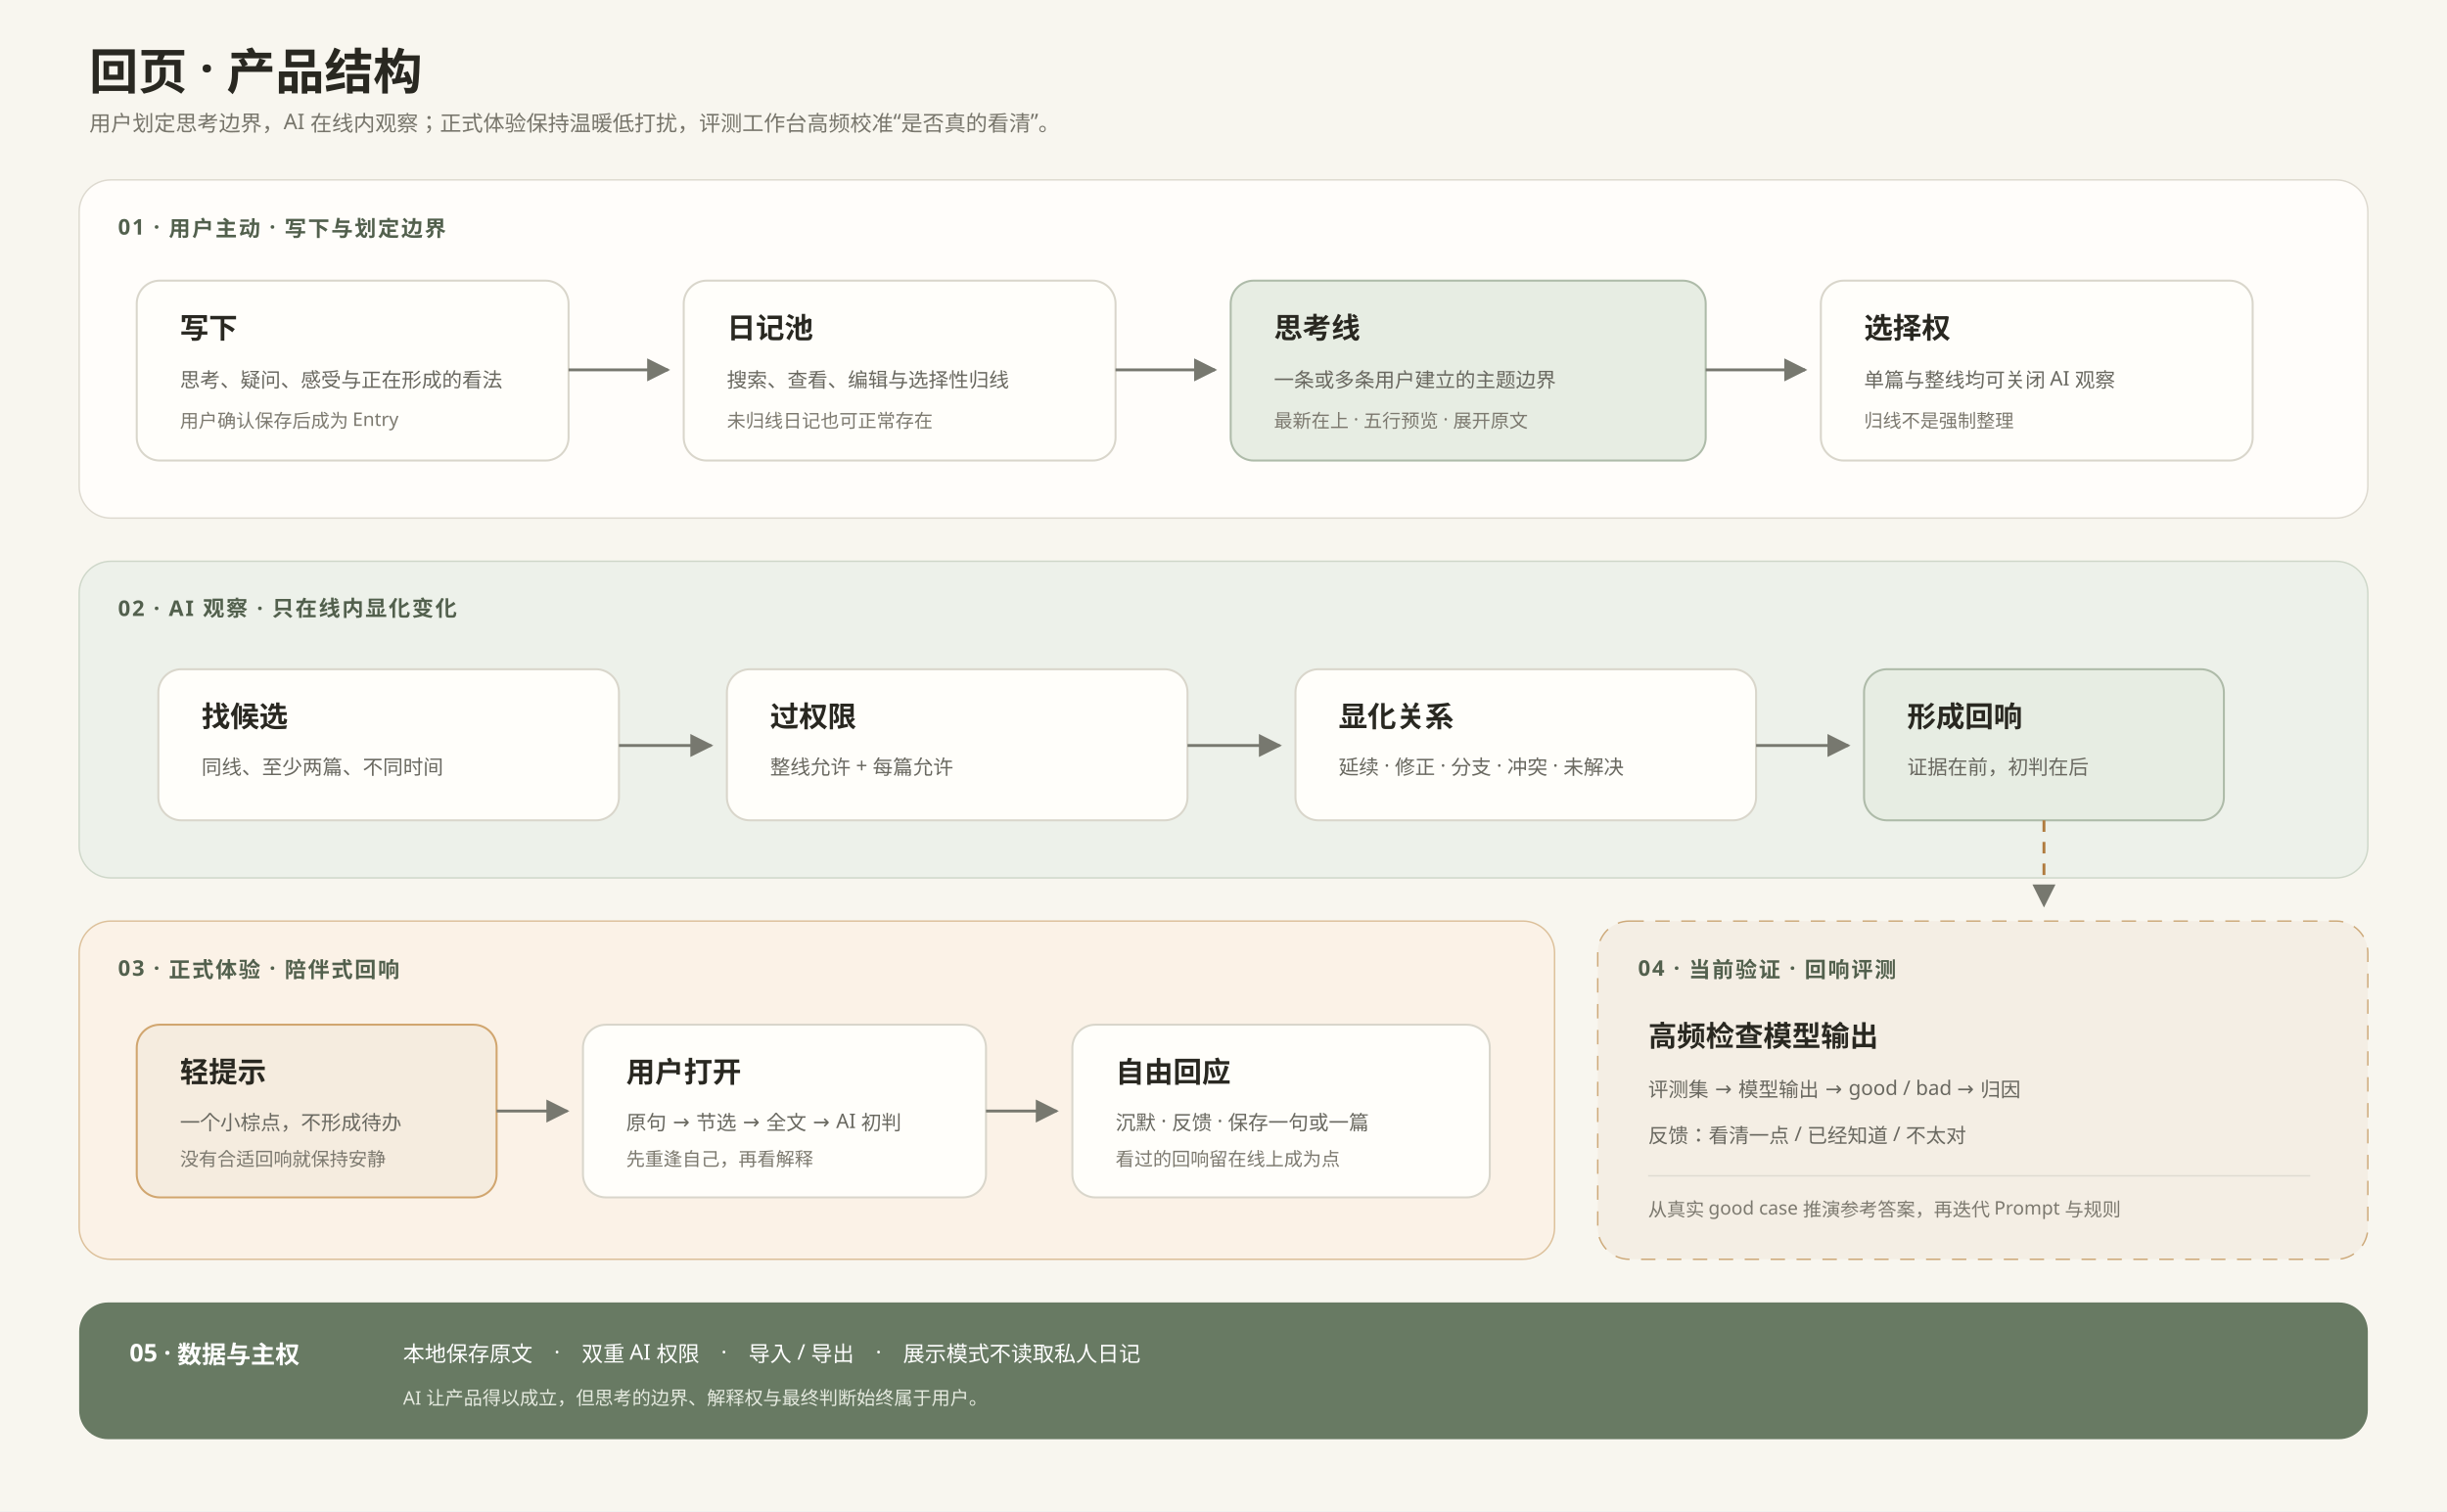
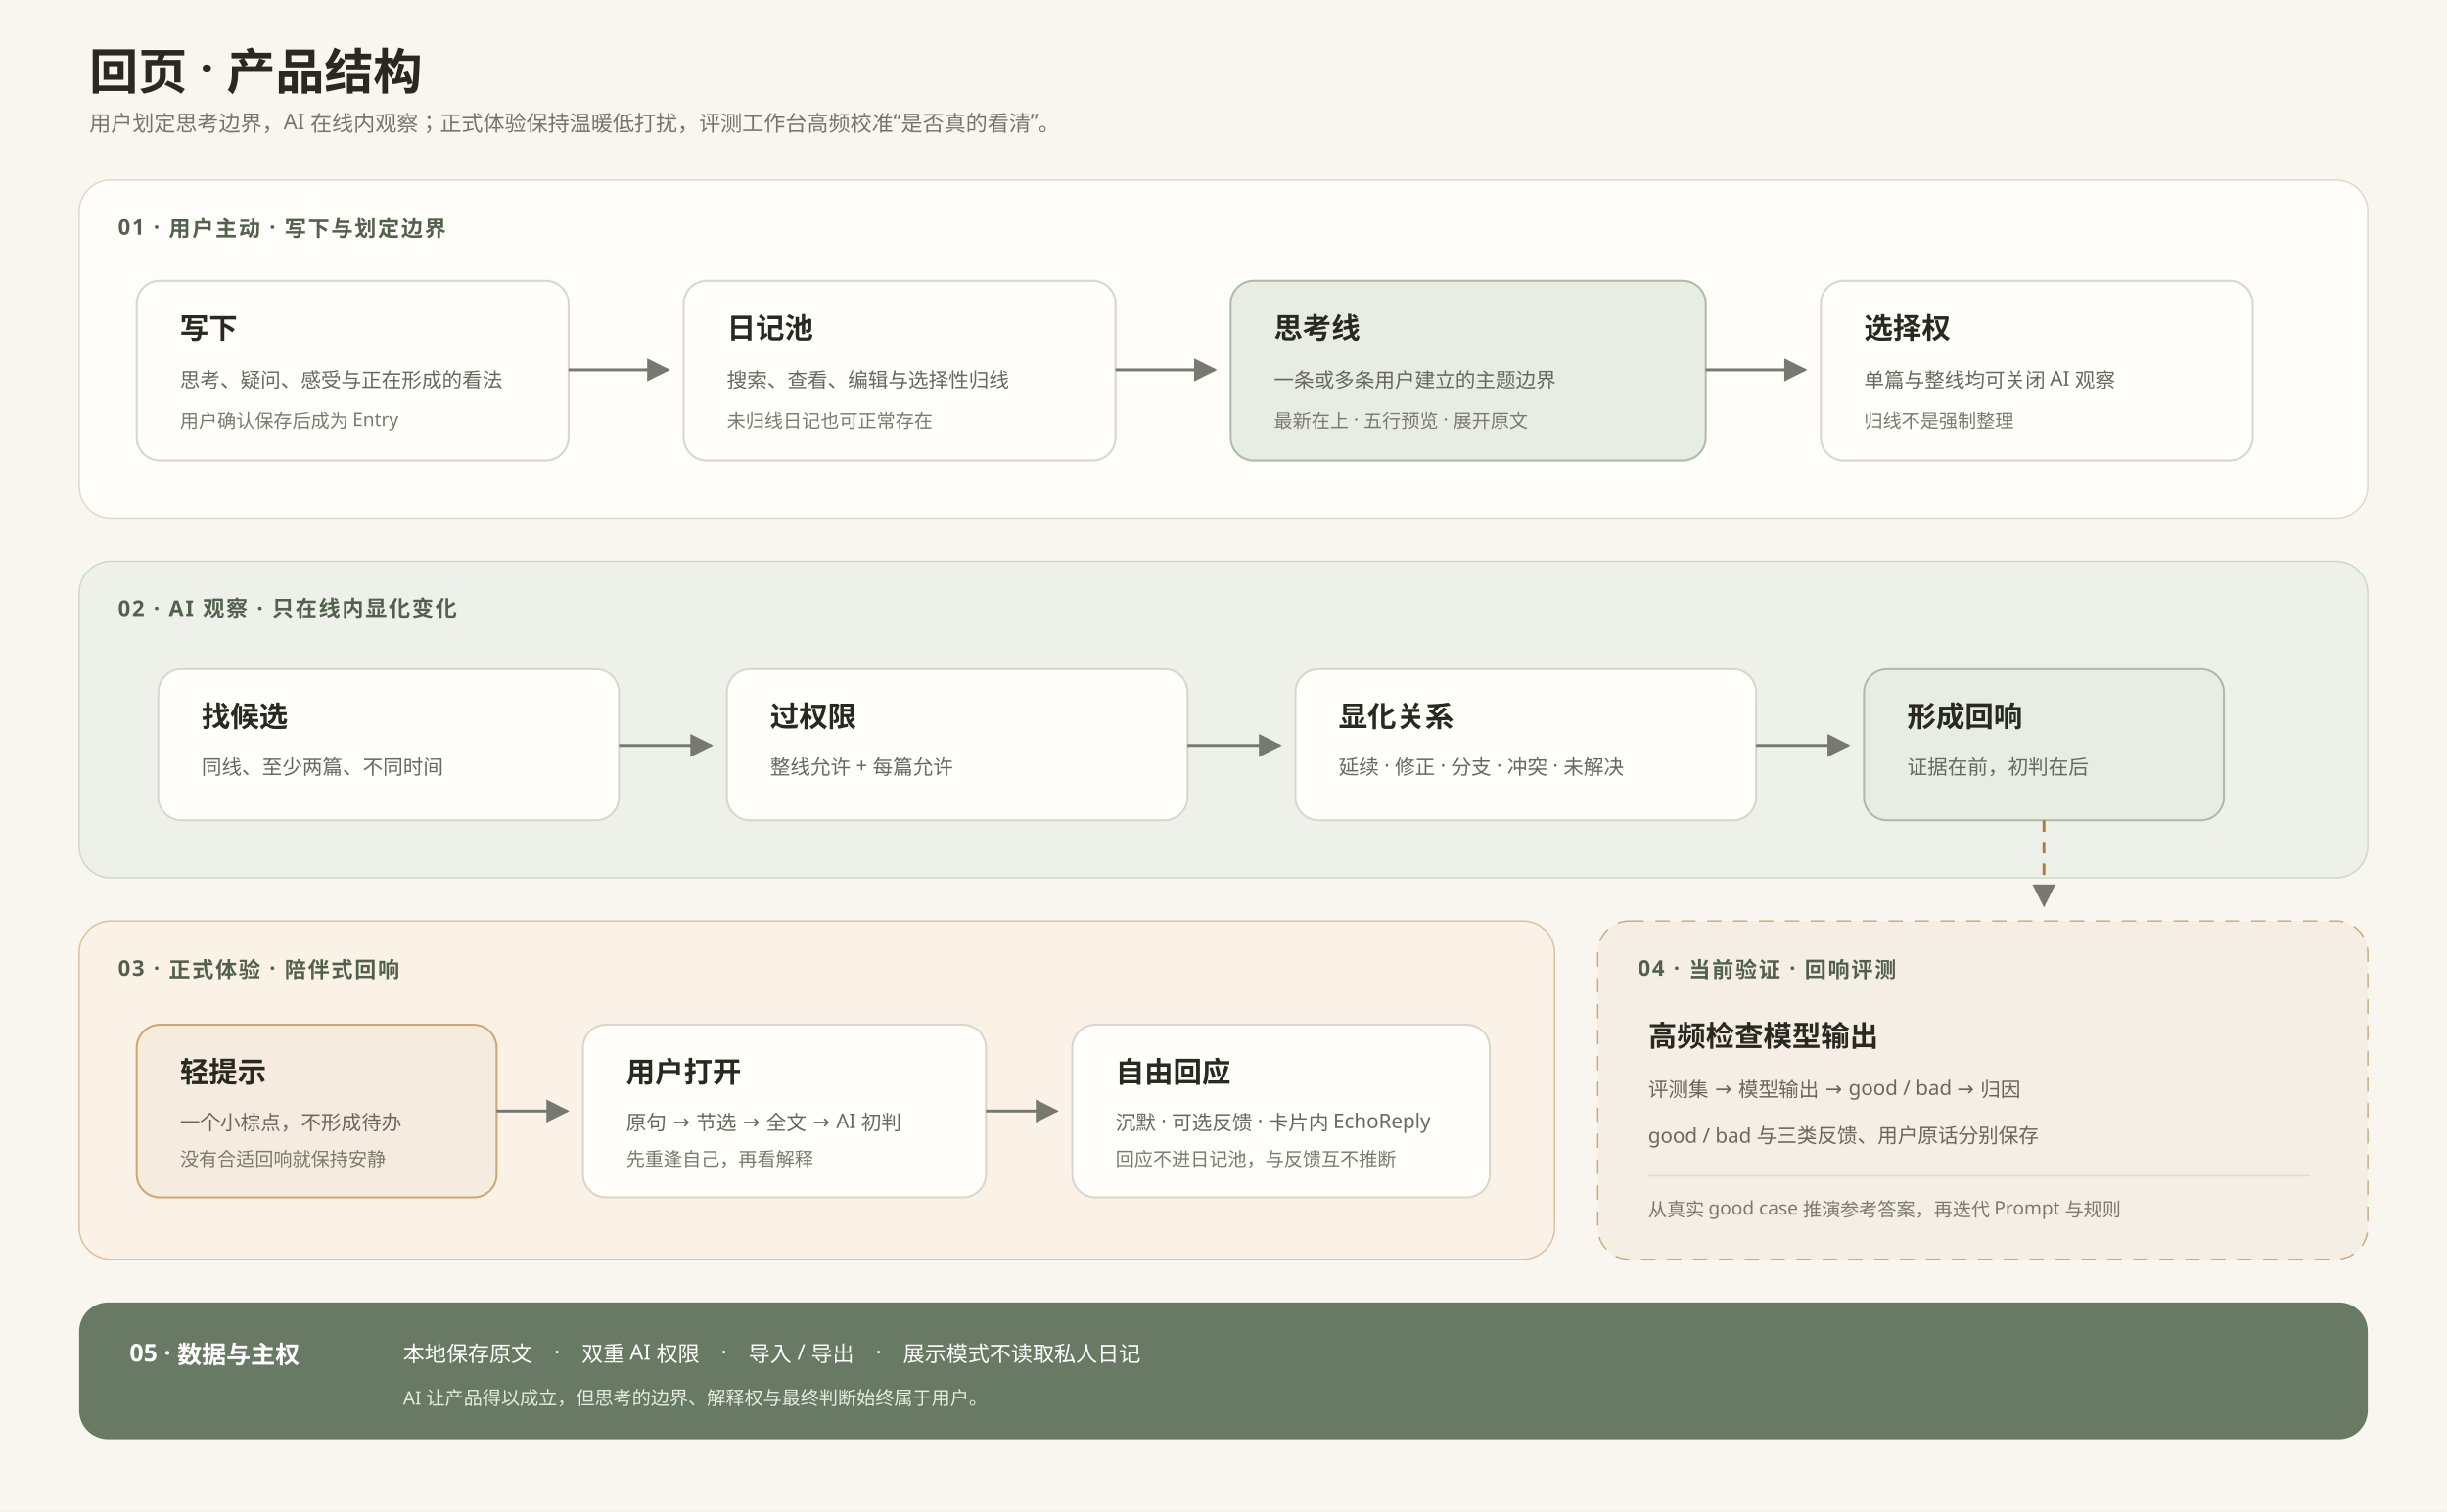
<svg xmlns="http://www.w3.org/2000/svg" width="1700" height="1050" viewBox="0 0 1700 1050" role="img" aria-labelledby="title desc">
  <defs>
    <marker id="arrow" viewBox="0 0 10 10" refX="9" refY="5" markerWidth="8" markerHeight="8" orient="auto-start-reverse">
      <path d="M0 0 10 5 0 10Z" fill="#77786f" />
    </marker>
    <style>
      .title{font:700 34px "Microsoft YaHei","Noto Sans SC",sans-serif;fill:#292821}
      .subtitle{font:15px "Microsoft YaHei","Noto Sans SC",sans-serif;fill:#77756b}
      .band{font:700 15px "Microsoft YaHei","Noto Sans SC",sans-serif;fill:#52604d;letter-spacing:.08em}
      .card-title{font:700 20px "Microsoft YaHei","Noto Sans SC",sans-serif;fill:#292821}
      .body{font:14px "Microsoft YaHei","Noto Sans SC",sans-serif;fill:#696860}
      .note{font:13px "Microsoft YaHei","Noto Sans SC",sans-serif;fill:#7c796f}
      .card{fill:#fffefa;stroke:#d9d6cb;stroke-width:1.4}
      .green{fill:#e7ede3;stroke:#aebba9;stroke-width:1.4}
      .amber{fill:#f5ecdf;stroke:#d1a66f;stroke-width:1.4}
      .edge{fill:none;stroke:#77786f;stroke-width:2;marker-end:url(#arrow)}
      .dash{fill:none;stroke:#b07b3e;stroke-width:2;stroke-dasharray:8 7;marker-end:url(#arrow)}
      .rule{stroke:#dedbd1;stroke-width:1}
    </style>
  </defs>
  <rect width="1700" height="1050" fill="#f8f6ef" />
  <text class="title" x="62" y="62">回页 · 产品结构</text>
  <text class="subtitle" x="62" y="91">用户划定思考边界，AI 在线内观察；正式体验保持温暖低打扰，评测工作台高频校准“是否真的看清”。</text>
  <rect x="55" y="125" width="1590" height="235" rx="22" fill="#fffdfa" stroke="#ddd9cf" />
  <text class="band" x="82" y="163">01 · 用户主动 · 写下与划定边界</text>
  <rect class="card" x="95" y="195" width="300" height="125" rx="16" />
  <text class="card-title" x="125" y="235">写下</text>
  <text class="body" x="125" y="269">思考、疑问、感受与正在形成的看法</text>
  <text class="note" x="125" y="297">用户确认保存后成为 Entry</text>
  <rect class="card" x="475" y="195" width="300" height="125" rx="16" />
  <text class="card-title" x="505" y="235">日记池</text>
  <text class="body" x="505" y="269">搜索、查看、编辑与选择性归线</text>
  <text class="note" x="505" y="297">未归线日记也可正常存在</text>
  <rect class="green" x="855" y="195" width="330" height="125" rx="16" />
  <text class="card-title" x="885" y="235">思考线</text>
  <text class="body" x="885" y="269">一条或多条用户建立的主题边界</text>
  <text class="note" x="885" y="297">最新在上 · 五行预览 · 展开原文</text>
  <rect class="card" x="1265" y="195" width="300" height="125" rx="16" />
  <text class="card-title" x="1295" y="235">选择权</text>
  <text class="body" x="1295" y="269">单篇与整线均可关闭 AI 观察</text>
  <text class="note" x="1295" y="297">归线不是强制整理</text>
  <path class="edge" d="M395 257H464" />
  <path class="edge" d="M775 257H844" />
  <path class="edge" d="M1185 257H1254" />
  <rect x="55" y="390" width="1590" height="220" rx="22" fill="#edf1ea" stroke="#ced7c9" />
  <text class="band" x="82" y="428">02 · AI 观察 · 只在线内显化变化</text>
  <rect class="card" x="110" y="465" width="320" height="105" rx="16" />
  <text class="card-title" x="140" y="505">找候选</text>
  <text class="body" x="140" y="538">同线、至少两篇、不同时间</text>
  <rect class="card" x="505" y="465" width="320" height="105" rx="16" />
  <text class="card-title" x="535" y="505">过权限</text>
  <text class="body" x="535" y="538">整线允许 + 每篇允许</text>
  <rect class="card" x="900" y="465" width="320" height="105" rx="16" />
  <text class="card-title" x="930" y="505">显化关系</text>
  <text class="body" x="930" y="538">延续 · 修正 · 分支 · 冲突 · 未解决</text>
  <rect class="green" x="1295" y="465" width="250" height="105" rx="16" />
  <text class="card-title" x="1325" y="505">形成回响</text>
  <text class="body" x="1325" y="538">证据在前，初判在后</text>
  <path class="edge" d="M430 518H494" />
  <path class="edge" d="M825 518H889" />
  <path class="edge" d="M1220 518H1284" />
  <rect x="55" y="640" width="1025" height="235" rx="22" fill="#fbf2e7" stroke="#dcc09a" />
  <text class="band" x="82" y="678" fill="#8a6538">03 · 正式体验 · 陪伴式回响</text>
  <rect class="amber" x="95" y="712" width="250" height="120" rx="16" />
  <text class="card-title" x="125" y="752">轻提示</text>
  <text class="body" x="125" y="785">一个小棕点，不形成待办</text>
  <text class="note" x="125" y="810">没有合适回响就保持安静</text>
  <rect class="card" x="405" y="712" width="280" height="120" rx="16" />
  <text class="card-title" x="435" y="752">用户打开</text>
  <text class="body" x="435" y="785">原句 → 节选 → 全文 → AI 初判</text>
  <text class="note" x="435" y="810">先重逢自己，再看解释</text>
  <rect class="card" x="745" y="712" width="290" height="120" rx="16" />
  <text class="card-title" x="775" y="752">自由回应</text>
-   <text class="body" x="775" y="785">沉默 · 反馈 · 保存一句或一篇</text>
-   <text class="note" x="775" y="810">看过的回响留在线上成为点</text>
+   <text class="body" x="775" y="785">沉默 · 可选反馈 · 卡片内 EchoReply</text>
+   <text class="note" x="775" y="810">回应不进日记池，与反馈互不推断</text>
  <path class="edge" d="M345 772H394" />
  <path class="edge" d="M685 772H734" />
  <rect x="1110" y="640" width="535" height="235" rx="22" fill="#f4eee4" stroke="#cda979" stroke-dasharray="10 8" />
  <text class="band" x="1138" y="678" fill="#8a6538">04 · 当前验证 · 回响评测</text>
  <text class="card-title" x="1145" y="727">高频检查模型输出</text>
  <text class="body" x="1145" y="762">评测集 → 模型输出 → good / bad → 归因</text>
-   <text class="body" x="1145" y="794">反馈：看清一点 / 已经知道 / 不太对</text>
+   <text class="body" x="1145" y="794">good / bad 与三类反馈、用户原话分别保存</text>
  <line class="rule" x1="1145" y1="817" x2="1605" y2="817" />
  <text class="note" x="1145" y="845">从真实 good case 推演参考答案，再迭代 Prompt 与规则</text>
  <path class="dash" d="M1420 570V629" />
  <rect x="55" y="905" width="1590" height="95" rx="20" fill="#687a63" />
  <text x="90" y="946" font-family="Microsoft YaHei,Noto Sans SC,sans-serif" font-size="17" font-weight="700" fill="#fff">05 · 数据与主权</text>
  <text x="280" y="946" font-family="Microsoft YaHei,Noto Sans SC,sans-serif" font-size="15" fill="#fff">本地保存原文　·　双重 AI 权限　·　导入 / 导出　·　展示模式不读取私人日记</text>
  <text x="280" y="976" font-family="Microsoft YaHei,Noto Sans SC,sans-serif" font-size="13" fill="#e5eadf">AI 让产品得以成立，但思考的边界、解释权与最终判断始终属于用户。</text>
</svg>
